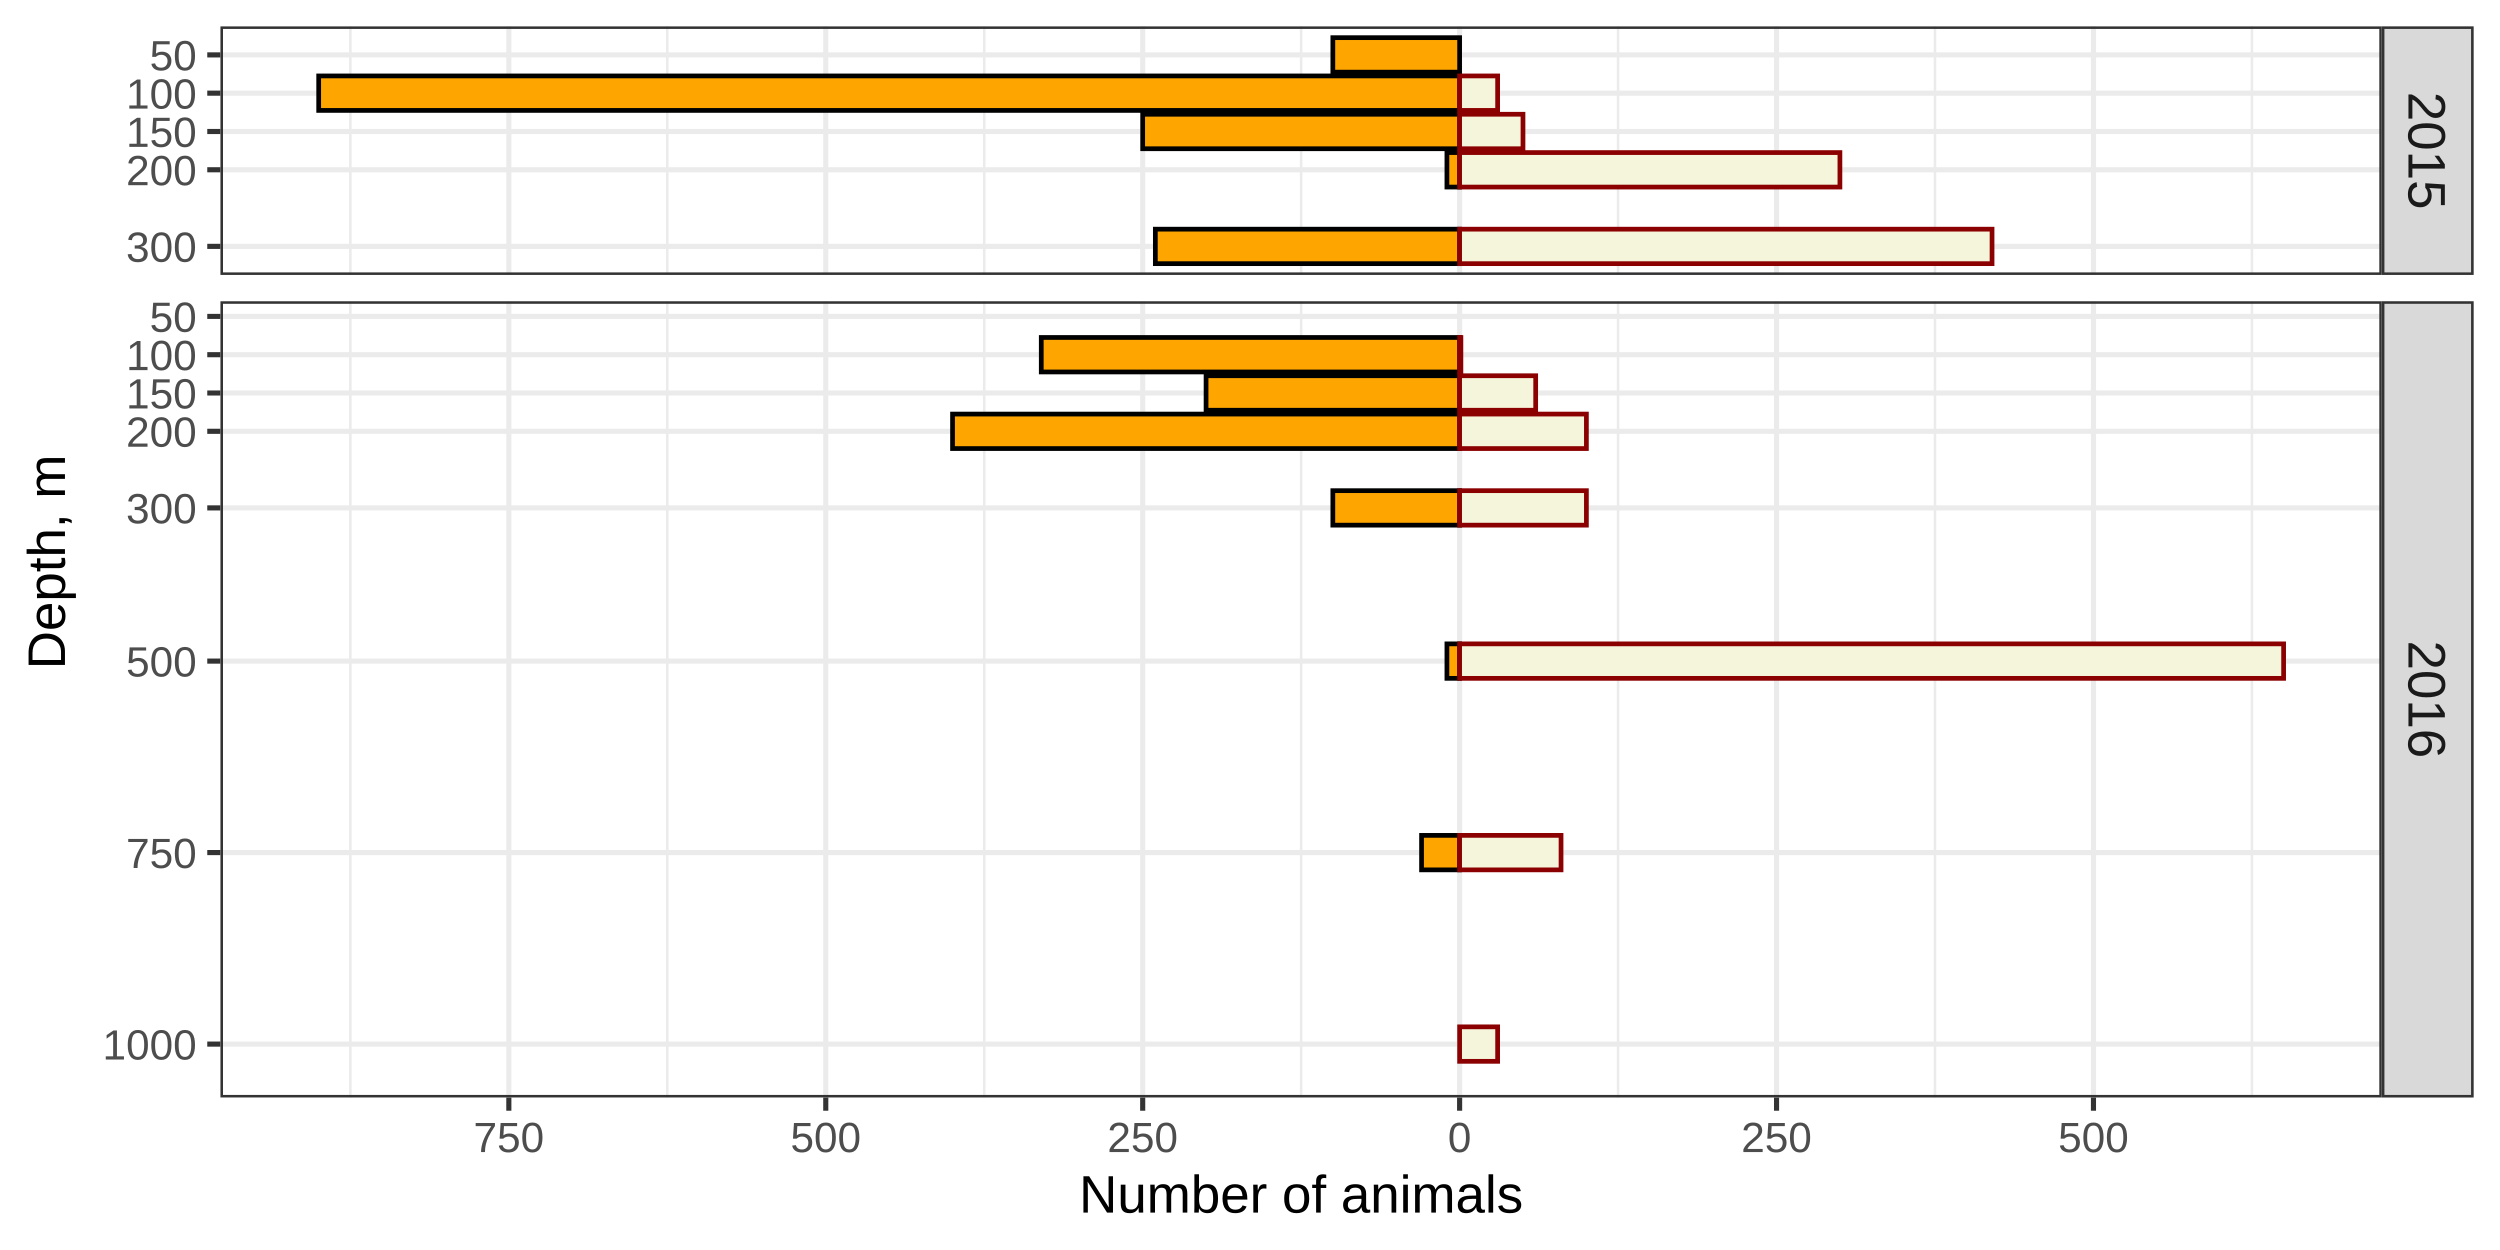
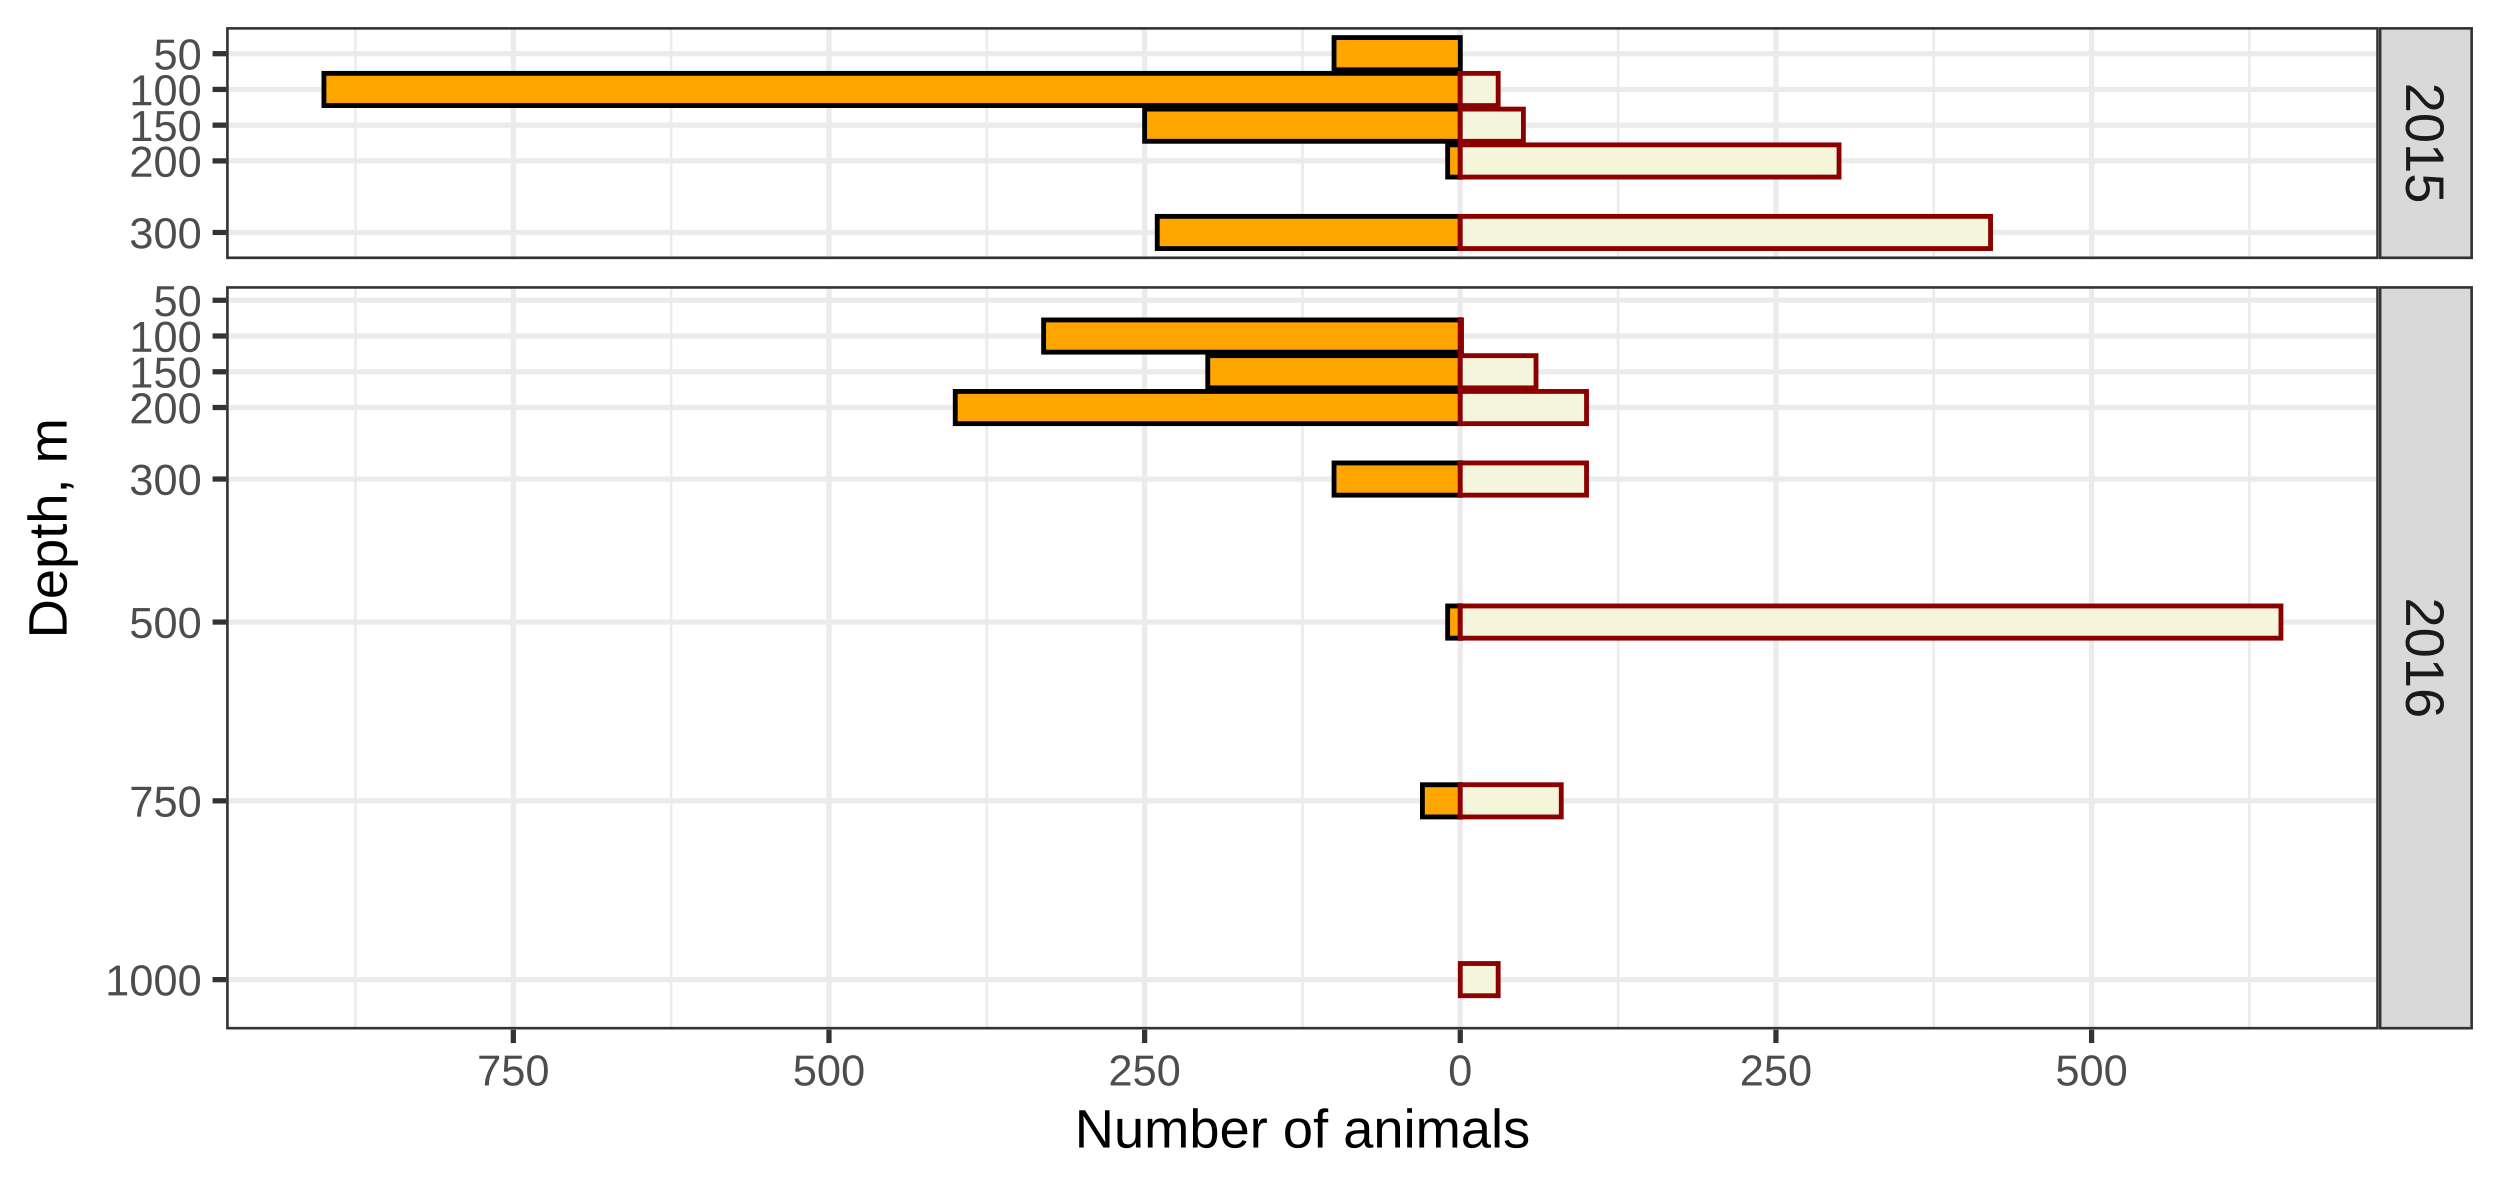
- <svg xmlns="http://www.w3.org/2000/svg" class="svglite" width="566.93pt" height="283.46pt" viewBox="0 0 566.93 283.46">
+ <svg xmlns="http://www.w3.org/2000/svg" class="svglite" width="552.76pt" height="262.20pt" viewBox="0 0 552.76 262.20">
  <defs>
    <style type="text/css">
    .svglite line, .svglite polyline, .svglite polygon, .svglite path, .svglite rect, .svglite circle {
      fill: none;
      stroke: #000000;
      stroke-linecap: round;
      stroke-linejoin: round;
      stroke-miterlimit: 10.00;
    }
    .svglite text {
      white-space: pre;
    }
  </style>
  </defs>
  <rect width="100%" height="100%" style="stroke: none; fill: #FFFFFF;" />
  <defs>
-     <clipPath id="cpMC4wMHw1NjYuOTN8MC4wMHwyODMuNDY=">
-       <rect x="0.00" y="0.00" width="566.93" height="283.46" />
+     <clipPath id="cpMC4wMHw1NTIuNzZ8MC4wMHwyNjIuMjA=">
+       <rect x="0.00" y="0.00" width="552.76" height="262.20" />
    </clipPath>
  </defs>
-   <g clip-path="url(#cpMC4wMHw1NjYuOTN8MC4wMHwyODMuNDY=)">
-     <rect x="-0" y="0.00" width="566.93" height="283.46" style="stroke-width: 1.16; stroke: #FFFFFF; fill: #FFFFFF;" />
+   <g clip-path="url(#cpMC4wMHw1NTIuNzZ8MC4wMHwyNjIuMjA=)">
+     <rect x="0.00" y="0.00" width="552.76" height="262.20" style="stroke-width: 1.16; stroke: #FFFFFF; fill: #FFFFFF;" />
  </g>
  <defs>
-     <clipPath id="cpNDkuOTl8NTQwLjE0fDUuOTh8NjIuMzQ=">
-       <rect x="49.99" y="5.98" width="490.15" height="56.37" />
+     <clipPath id="cpNDkuOTl8NTI1Ljk3fDUuOTh8NTcuMjk=">
+       <rect x="49.99" y="5.98" width="475.98" height="51.31" />
    </clipPath>
  </defs>
-   <g clip-path="url(#cpNDkuOTl8NTQwLjE0fDUuOTh8NjIuMzQ=)">
-     <rect x="49.99" y="5.98" width="490.15" height="56.37" style="stroke-width: 1.16; stroke: none; fill: #FFFFFF;" />
-     <polyline points="79.45,62.34 79.45,5.98 " style="stroke-width: 0.58; stroke: #EBEBEB; stroke-linecap: butt;" />
-     <polyline points="151.32,62.34 151.32,5.98 " style="stroke-width: 0.58; stroke: #EBEBEB; stroke-linecap: butt;" />
-     <polyline points="223.19,62.34 223.19,5.98 " style="stroke-width: 0.58; stroke: #EBEBEB; stroke-linecap: butt;" />
-     <polyline points="295.06,62.34 295.06,5.98 " style="stroke-width: 0.58; stroke: #EBEBEB; stroke-linecap: butt;" />
-     <polyline points="366.93,62.34 366.93,5.98 " style="stroke-width: 0.58; stroke: #EBEBEB; stroke-linecap: butt;" />
-     <polyline points="438.80,62.34 438.80,5.98 " style="stroke-width: 0.58; stroke: #EBEBEB; stroke-linecap: butt;" />
-     <polyline points="510.67,62.34 510.67,5.98 " style="stroke-width: 0.58; stroke: #EBEBEB; stroke-linecap: butt;" />
-     <polyline points="49.99,55.87 540.14,55.87 " style="stroke-width: 1.16; stroke: #EBEBEB; stroke-linecap: butt;" />
-     <polyline points="49.99,38.50 540.14,38.50 " style="stroke-width: 1.16; stroke: #EBEBEB; stroke-linecap: butt;" />
-     <polyline points="49.99,29.82 540.14,29.82 " style="stroke-width: 1.16; stroke: #EBEBEB; stroke-linecap: butt;" />
-     <polyline points="49.99,21.13 540.14,21.13 " style="stroke-width: 1.16; stroke: #EBEBEB; stroke-linecap: butt;" />
-     <polyline points="49.99,12.45 540.14,12.45 " style="stroke-width: 1.16; stroke: #EBEBEB; stroke-linecap: butt;" />
-     <polyline points="115.39,62.34 115.39,5.98 " style="stroke-width: 1.16; stroke: #EBEBEB; stroke-linecap: butt;" />
-     <polyline points="187.26,62.34 187.26,5.98 " style="stroke-width: 1.16; stroke: #EBEBEB; stroke-linecap: butt;" />
-     <polyline points="259.13,62.34 259.13,5.98 " style="stroke-width: 1.16; stroke: #EBEBEB; stroke-linecap: butt;" />
-     <polyline points="331.00,62.34 331.00,5.98 " style="stroke-width: 1.16; stroke: #EBEBEB; stroke-linecap: butt;" />
-     <polyline points="402.87,62.34 402.87,5.98 " style="stroke-width: 1.16; stroke: #EBEBEB; stroke-linecap: butt;" />
-     <polyline points="474.74,62.34 474.74,5.98 " style="stroke-width: 1.16; stroke: #EBEBEB; stroke-linecap: butt;" />
-     <rect x="302.25" y="8.54" width="28.75" height="7.82" style="stroke-width: 1.07; stroke-linecap: square; stroke-linejoin: miter; fill: #FFA500;" />
-     <rect x="72.27" y="17.22" width="258.73" height="7.82" style="stroke-width: 1.07; stroke-linecap: square; stroke-linejoin: miter; fill: #FFA500;" />
-     <rect x="259.13" y="25.91" width="71.87" height="7.82" style="stroke-width: 1.07; stroke-linecap: square; stroke-linejoin: miter; fill: #FFA500;" />
-     <rect x="328.12" y="34.60" width="2.87" height="7.82" style="stroke-width: 1.07; stroke-linecap: square; stroke-linejoin: miter; fill: #FFA500;" />
-     <rect x="262.00" y="51.97" width="69.00" height="7.82" style="stroke-width: 1.07; stroke-linecap: square; stroke-linejoin: miter; fill: #FFA500;" />
-     <rect x="331.00" y="8.54" width="0.00" height="7.82" style="stroke-width: 1.07; stroke: #8B0000; stroke-linecap: square; stroke-linejoin: miter; fill: #F5F5DC;" />
-     <rect x="331.00" y="17.22" width="8.62" height="7.82" style="stroke-width: 1.07; stroke: #8B0000; stroke-linecap: square; stroke-linejoin: miter; fill: #F5F5DC;" />
-     <rect x="331.00" y="25.91" width="14.37" height="7.82" style="stroke-width: 1.07; stroke: #8B0000; stroke-linecap: square; stroke-linejoin: miter; fill: #F5F5DC;" />
-     <rect x="331.00" y="34.60" width="86.24" height="7.82" style="stroke-width: 1.07; stroke: #8B0000; stroke-linecap: square; stroke-linejoin: miter; fill: #F5F5DC;" />
-     <rect x="331.00" y="51.97" width="120.74" height="7.82" style="stroke-width: 1.07; stroke: #8B0000; stroke-linecap: square; stroke-linejoin: miter; fill: #F5F5DC;" />
-     <rect x="49.99" y="5.98" width="490.15" height="56.37" style="stroke-width: 1.16; stroke: #333333;" />
+   <g clip-path="url(#cpNDkuOTl8NTI1Ljk3fDUuOTh8NTcuMjk=)">
+     <rect x="49.99" y="5.98" width="475.98" height="51.31" style="stroke-width: 1.16; stroke: none; fill: #FFFFFF;" />
+     <polyline points="78.60,57.29 78.60,5.98 " style="stroke-width: 0.58; stroke: #EBEBEB; stroke-linecap: butt;" />
+     <polyline points="148.39,57.29 148.39,5.98 " style="stroke-width: 0.58; stroke: #EBEBEB; stroke-linecap: butt;" />
+     <polyline points="218.18,57.29 218.18,5.98 " style="stroke-width: 0.58; stroke: #EBEBEB; stroke-linecap: butt;" />
+     <polyline points="287.98,57.29 287.98,5.98 " style="stroke-width: 0.58; stroke: #EBEBEB; stroke-linecap: butt;" />
+     <polyline points="357.77,57.29 357.77,5.98 " style="stroke-width: 0.58; stroke: #EBEBEB; stroke-linecap: butt;" />
+     <polyline points="427.56,57.29 427.56,5.98 " style="stroke-width: 0.58; stroke: #EBEBEB; stroke-linecap: butt;" />
+     <polyline points="497.35,57.29 497.35,5.98 " style="stroke-width: 0.58; stroke: #EBEBEB; stroke-linecap: butt;" />
+     <polyline points="49.99,51.40 525.97,51.40 " style="stroke-width: 1.16; stroke: #EBEBEB; stroke-linecap: butt;" />
+     <polyline points="49.99,35.58 525.97,35.58 " style="stroke-width: 1.16; stroke: #EBEBEB; stroke-linecap: butt;" />
+     <polyline points="49.99,27.68 525.97,27.68 " style="stroke-width: 1.16; stroke: #EBEBEB; stroke-linecap: butt;" />
+     <polyline points="49.99,19.77 525.97,19.77 " style="stroke-width: 1.16; stroke: #EBEBEB; stroke-linecap: butt;" />
+     <polyline points="49.99,11.87 525.97,11.87 " style="stroke-width: 1.16; stroke: #EBEBEB; stroke-linecap: butt;" />
+     <polyline points="113.50,57.29 113.50,5.98 " style="stroke-width: 1.16; stroke: #EBEBEB; stroke-linecap: butt;" />
+     <polyline points="183.29,57.29 183.29,5.98 " style="stroke-width: 1.16; stroke: #EBEBEB; stroke-linecap: butt;" />
+     <polyline points="253.08,57.29 253.08,5.98 " style="stroke-width: 1.16; stroke: #EBEBEB; stroke-linecap: butt;" />
+     <polyline points="322.87,57.29 322.87,5.98 " style="stroke-width: 1.16; stroke: #EBEBEB; stroke-linecap: butt;" />
+     <polyline points="392.67,57.29 392.67,5.98 " style="stroke-width: 1.16; stroke: #EBEBEB; stroke-linecap: butt;" />
+     <polyline points="462.46,57.29 462.46,5.98 " style="stroke-width: 1.16; stroke: #EBEBEB; stroke-linecap: butt;" />
+     <rect x="294.96" y="8.31" width="27.92" height="7.12" style="stroke-width: 1.07; stroke-linecap: square; stroke-linejoin: miter; fill: #FFA500;" />
+     <rect x="71.62" y="16.22" width="251.25" height="7.12" style="stroke-width: 1.07; stroke-linecap: square; stroke-linejoin: miter; fill: #FFA500;" />
+     <rect x="253.08" y="24.12" width="69.79" height="7.12" style="stroke-width: 1.07; stroke-linecap: square; stroke-linejoin: miter; fill: #FFA500;" />
+     <rect x="320.08" y="32.03" width="2.79" height="7.12" style="stroke-width: 1.07; stroke-linecap: square; stroke-linejoin: miter; fill: #FFA500;" />
+     <rect x="255.87" y="47.84" width="67.00" height="7.12" style="stroke-width: 1.07; stroke-linecap: square; stroke-linejoin: miter; fill: #FFA500;" />
+     <rect x="322.87" y="8.31" width="0.00" height="7.12" style="stroke-width: 1.07; stroke: #8B0000; stroke-linecap: square; stroke-linejoin: miter; fill: #F5F5DC;" />
+     <rect x="322.87" y="16.22" width="8.38" height="7.12" style="stroke-width: 1.07; stroke: #8B0000; stroke-linecap: square; stroke-linejoin: miter; fill: #F5F5DC;" />
+     <rect x="322.87" y="24.12" width="13.96" height="7.12" style="stroke-width: 1.07; stroke: #8B0000; stroke-linecap: square; stroke-linejoin: miter; fill: #F5F5DC;" />
+     <rect x="322.87" y="32.03" width="83.75" height="7.12" style="stroke-width: 1.07; stroke: #8B0000; stroke-linecap: square; stroke-linejoin: miter; fill: #F5F5DC;" />
+     <rect x="322.87" y="47.84" width="117.25" height="7.12" style="stroke-width: 1.07; stroke: #8B0000; stroke-linecap: square; stroke-linejoin: miter; fill: #F5F5DC;" />
+     <rect x="49.99" y="5.98" width="475.98" height="51.31" style="stroke-width: 1.16; stroke: #333333;" />
  </g>
-   <g clip-path="url(#cpMC4wMHw1NjYuOTN8MC4wMHwyODMuNDY=)">
+   <g clip-path="url(#cpMC4wMHw1NTIuNzZ8MC4wMHwyNjIuMjA=)">
</g>
  <defs>
-     <clipPath id="cpNDkuOTl8NTQwLjE0fDY4LjMyfDI0OC44OQ==">
-       <rect x="49.99" y="68.32" width="490.15" height="180.56" />
+     <clipPath id="cpNDkuOTl8NTI1Ljk3fDYzLjI2fDIyNy42Mw==">
+       <rect x="49.99" y="63.26" width="475.98" height="164.36" />
    </clipPath>
  </defs>
-   <g clip-path="url(#cpNDkuOTl8NTQwLjE0fDY4LjMyfDI0OC44OQ==)">
-     <rect x="49.99" y="68.32" width="490.15" height="180.56" style="stroke-width: 1.16; stroke: none; fill: #FFFFFF;" />
-     <polyline points="79.45,248.89 79.45,68.32 " style="stroke-width: 0.58; stroke: #EBEBEB; stroke-linecap: butt;" />
-     <polyline points="151.32,248.89 151.32,68.32 " style="stroke-width: 0.58; stroke: #EBEBEB; stroke-linecap: butt;" />
-     <polyline points="223.19,248.89 223.19,68.32 " style="stroke-width: 0.58; stroke: #EBEBEB; stroke-linecap: butt;" />
-     <polyline points="295.06,248.89 295.06,68.32 " style="stroke-width: 0.58; stroke: #EBEBEB; stroke-linecap: butt;" />
-     <polyline points="366.93,248.89 366.93,68.32 " style="stroke-width: 0.58; stroke: #EBEBEB; stroke-linecap: butt;" />
-     <polyline points="438.80,248.89 438.80,68.32 " style="stroke-width: 0.58; stroke: #EBEBEB; stroke-linecap: butt;" />
-     <polyline points="510.67,248.89 510.67,68.32 " style="stroke-width: 0.58; stroke: #EBEBEB; stroke-linecap: butt;" />
-     <polyline points="49.99,236.77 540.14,236.77 " style="stroke-width: 1.16; stroke: #EBEBEB; stroke-linecap: butt;" />
-     <polyline points="49.99,193.34 540.14,193.34 " style="stroke-width: 1.16; stroke: #EBEBEB; stroke-linecap: butt;" />
-     <polyline points="49.99,149.92 540.14,149.92 " style="stroke-width: 1.16; stroke: #EBEBEB; stroke-linecap: butt;" />
-     <polyline points="49.99,115.18 540.14,115.18 " style="stroke-width: 1.16; stroke: #EBEBEB; stroke-linecap: butt;" />
-     <polyline points="49.99,97.81 540.14,97.81 " style="stroke-width: 1.16; stroke: #EBEBEB; stroke-linecap: butt;" />
-     <polyline points="49.99,89.12 540.14,89.12 " style="stroke-width: 1.16; stroke: #EBEBEB; stroke-linecap: butt;" />
-     <polyline points="49.99,80.44 540.14,80.44 " style="stroke-width: 1.16; stroke: #EBEBEB; stroke-linecap: butt;" />
-     <polyline points="49.99,71.75 540.14,71.75 " style="stroke-width: 1.16; stroke: #EBEBEB; stroke-linecap: butt;" />
-     <polyline points="115.39,248.89 115.39,68.32 " style="stroke-width: 1.16; stroke: #EBEBEB; stroke-linecap: butt;" />
-     <polyline points="187.26,248.89 187.26,68.32 " style="stroke-width: 1.16; stroke: #EBEBEB; stroke-linecap: butt;" />
-     <polyline points="259.13,248.89 259.13,68.32 " style="stroke-width: 1.16; stroke: #EBEBEB; stroke-linecap: butt;" />
-     <polyline points="331.00,248.89 331.00,68.32 " style="stroke-width: 1.16; stroke: #EBEBEB; stroke-linecap: butt;" />
-     <polyline points="402.87,248.89 402.87,68.32 " style="stroke-width: 1.16; stroke: #EBEBEB; stroke-linecap: butt;" />
-     <polyline points="474.74,248.89 474.74,68.32 " style="stroke-width: 1.16; stroke: #EBEBEB; stroke-linecap: butt;" />
-     <rect x="236.13" y="76.53" width="94.87" height="7.82" style="stroke-width: 1.07; stroke-linecap: square; stroke-linejoin: miter; fill: #FFA500;" />
-     <rect x="273.50" y="85.21" width="57.50" height="7.82" style="stroke-width: 1.07; stroke-linecap: square; stroke-linejoin: miter; fill: #FFA500;" />
-     <rect x="216.01" y="93.90" width="114.99" height="7.82" style="stroke-width: 1.07; stroke-linecap: square; stroke-linejoin: miter; fill: #FFA500;" />
-     <rect x="302.25" y="111.27" width="28.75" height="7.82" style="stroke-width: 1.07; stroke-linecap: square; stroke-linejoin: miter; fill: #FFA500;" />
-     <rect x="328.12" y="146.01" width="2.87" height="7.82" style="stroke-width: 1.07; stroke-linecap: square; stroke-linejoin: miter; fill: #FFA500;" />
-     <rect x="322.37" y="189.44" width="8.62" height="7.82" style="stroke-width: 1.07; stroke-linecap: square; stroke-linejoin: miter; fill: #FFA500;" />
-     <rect x="339.62" y="232.86" width="0.00" height="7.82" style="stroke-width: 1.07; stroke-linecap: square; stroke-linejoin: miter; fill: #FFA500;" />
-     <rect x="331.00" y="76.53" width="0.29" height="7.82" style="stroke-width: 1.07; stroke: #8B0000; stroke-linecap: square; stroke-linejoin: miter; fill: #F5F5DC;" />
-     <rect x="331.00" y="85.21" width="17.25" height="7.82" style="stroke-width: 1.07; stroke: #8B0000; stroke-linecap: square; stroke-linejoin: miter; fill: #F5F5DC;" />
-     <rect x="331.00" y="93.90" width="28.75" height="7.82" style="stroke-width: 1.07; stroke: #8B0000; stroke-linecap: square; stroke-linejoin: miter; fill: #F5F5DC;" />
-     <rect x="331.00" y="111.27" width="28.75" height="7.82" style="stroke-width: 1.07; stroke: #8B0000; stroke-linecap: square; stroke-linejoin: miter; fill: #F5F5DC;" />
-     <rect x="331.00" y="146.01" width="186.86" height="7.82" style="stroke-width: 1.07; stroke: #8B0000; stroke-linecap: square; stroke-linejoin: miter; fill: #F5F5DC;" />
-     <rect x="331.00" y="189.44" width="23.00" height="7.82" style="stroke-width: 1.07; stroke: #8B0000; stroke-linecap: square; stroke-linejoin: miter; fill: #F5F5DC;" />
-     <rect x="331.00" y="232.86" width="8.62" height="7.82" style="stroke-width: 1.07; stroke: #8B0000; stroke-linecap: square; stroke-linejoin: miter; fill: #F5F5DC;" />
-     <rect x="49.99" y="68.32" width="490.15" height="180.56" style="stroke-width: 1.16; stroke: #333333;" />
+   <g clip-path="url(#cpNDkuOTl8NTI1Ljk3fDYzLjI2fDIyNy42Mw==)">
+     <rect x="49.99" y="63.26" width="475.98" height="164.36" style="stroke-width: 1.16; stroke: none; fill: #FFFFFF;" />
+     <polyline points="78.60,227.63 78.60,63.26 " style="stroke-width: 0.58; stroke: #EBEBEB; stroke-linecap: butt;" />
+     <polyline points="148.39,227.63 148.39,63.26 " style="stroke-width: 0.58; stroke: #EBEBEB; stroke-linecap: butt;" />
+     <polyline points="218.18,227.63 218.18,63.26 " style="stroke-width: 0.58; stroke: #EBEBEB; stroke-linecap: butt;" />
+     <polyline points="287.98,227.63 287.98,63.26 " style="stroke-width: 0.58; stroke: #EBEBEB; stroke-linecap: butt;" />
+     <polyline points="357.77,227.63 357.77,63.26 " style="stroke-width: 0.58; stroke: #EBEBEB; stroke-linecap: butt;" />
+     <polyline points="427.56,227.63 427.56,63.26 " style="stroke-width: 0.58; stroke: #EBEBEB; stroke-linecap: butt;" />
+     <polyline points="497.35,227.63 497.35,63.26 " style="stroke-width: 0.58; stroke: #EBEBEB; stroke-linecap: butt;" />
+     <polyline points="49.99,216.60 525.97,216.60 " style="stroke-width: 1.16; stroke: #EBEBEB; stroke-linecap: butt;" />
+     <polyline points="49.99,177.07 525.97,177.07 " style="stroke-width: 1.16; stroke: #EBEBEB; stroke-linecap: butt;" />
+     <polyline points="49.99,137.54 525.97,137.54 " style="stroke-width: 1.16; stroke: #EBEBEB; stroke-linecap: butt;" />
+     <polyline points="49.99,105.92 525.97,105.92 " style="stroke-width: 1.16; stroke: #EBEBEB; stroke-linecap: butt;" />
+     <polyline points="49.99,90.10 525.97,90.10 " style="stroke-width: 1.16; stroke: #EBEBEB; stroke-linecap: butt;" />
+     <polyline points="49.99,82.20 525.97,82.20 " style="stroke-width: 1.16; stroke: #EBEBEB; stroke-linecap: butt;" />
+     <polyline points="49.99,74.29 525.97,74.29 " style="stroke-width: 1.16; stroke: #EBEBEB; stroke-linecap: butt;" />
+     <polyline points="49.99,66.39 525.97,66.39 " style="stroke-width: 1.16; stroke: #EBEBEB; stroke-linecap: butt;" />
+     <polyline points="113.50,227.63 113.50,63.26 " style="stroke-width: 1.16; stroke: #EBEBEB; stroke-linecap: butt;" />
+     <polyline points="183.29,227.63 183.29,63.26 " style="stroke-width: 1.16; stroke: #EBEBEB; stroke-linecap: butt;" />
+     <polyline points="253.08,227.63 253.08,63.26 " style="stroke-width: 1.16; stroke: #EBEBEB; stroke-linecap: butt;" />
+     <polyline points="322.87,227.63 322.87,63.26 " style="stroke-width: 1.16; stroke: #EBEBEB; stroke-linecap: butt;" />
+     <polyline points="392.67,227.63 392.67,63.26 " style="stroke-width: 1.16; stroke: #EBEBEB; stroke-linecap: butt;" />
+     <polyline points="462.46,227.63 462.46,63.26 " style="stroke-width: 1.16; stroke: #EBEBEB; stroke-linecap: butt;" />
+     <rect x="230.75" y="70.74" width="92.13" height="7.12" style="stroke-width: 1.07; stroke-linecap: square; stroke-linejoin: miter; fill: #FFA500;" />
+     <rect x="267.04" y="78.64" width="55.83" height="7.12" style="stroke-width: 1.07; stroke-linecap: square; stroke-linejoin: miter; fill: #FFA500;" />
+     <rect x="211.21" y="86.55" width="111.67" height="7.12" style="stroke-width: 1.07; stroke-linecap: square; stroke-linejoin: miter; fill: #FFA500;" />
+     <rect x="294.96" y="102.36" width="27.92" height="7.12" style="stroke-width: 1.07; stroke-linecap: square; stroke-linejoin: miter; fill: #FFA500;" />
+     <rect x="320.08" y="133.98" width="2.79" height="7.12" style="stroke-width: 1.07; stroke-linecap: square; stroke-linejoin: miter; fill: #FFA500;" />
+     <rect x="314.50" y="173.51" width="8.38" height="7.12" style="stroke-width: 1.07; stroke-linecap: square; stroke-linejoin: miter; fill: #FFA500;" />
+     <rect x="331.25" y="213.04" width="0.00" height="7.12" style="stroke-width: 1.07; stroke-linecap: square; stroke-linejoin: miter; fill: #FFA500;" />
+     <rect x="322.87" y="70.74" width="0.28" height="7.12" style="stroke-width: 1.07; stroke: #8B0000; stroke-linecap: square; stroke-linejoin: miter; fill: #F5F5DC;" />
+     <rect x="322.87" y="78.64" width="16.75" height="7.12" style="stroke-width: 1.07; stroke: #8B0000; stroke-linecap: square; stroke-linejoin: miter; fill: #F5F5DC;" />
+     <rect x="322.87" y="86.55" width="27.92" height="7.12" style="stroke-width: 1.07; stroke: #8B0000; stroke-linecap: square; stroke-linejoin: miter; fill: #F5F5DC;" />
+     <rect x="322.87" y="102.36" width="27.92" height="7.12" style="stroke-width: 1.07; stroke: #8B0000; stroke-linecap: square; stroke-linejoin: miter; fill: #F5F5DC;" />
+     <rect x="322.87" y="133.98" width="181.46" height="7.12" style="stroke-width: 1.07; stroke: #8B0000; stroke-linecap: square; stroke-linejoin: miter; fill: #F5F5DC;" />
+     <rect x="322.87" y="173.51" width="22.33" height="7.12" style="stroke-width: 1.07; stroke: #8B0000; stroke-linecap: square; stroke-linejoin: miter; fill: #F5F5DC;" />
+     <rect x="322.87" y="213.04" width="8.38" height="7.12" style="stroke-width: 1.07; stroke: #8B0000; stroke-linecap: square; stroke-linejoin: miter; fill: #F5F5DC;" />
+     <rect x="49.99" y="63.26" width="475.98" height="164.36" style="stroke-width: 1.16; stroke: #333333;" />
  </g>
-   <g clip-path="url(#cpMC4wMHw1NjYuOTN8MC4wMHwyODMuNDY=)">
+   <g clip-path="url(#cpMC4wMHw1NTIuNzZ8MC4wMHwyNjIuMjA=)">
</g>
  <defs>
-     <clipPath id="cpNTQwLjE0fDU2MC45NXw1Ljk4fDYyLjM0">
-       <rect x="540.14" y="5.98" width="20.81" height="56.37" />
+     <clipPath id="cpNTI1Ljk3fDU0Ni43OHw1Ljk4fDU3LjI5">
+       <rect x="525.97" y="5.98" width="20.81" height="51.31" />
    </clipPath>
  </defs>
-   <g clip-path="url(#cpNTQwLjE0fDU2MC45NXw1Ljk4fDYyLjM0)">
-     <rect x="540.14" y="5.98" width="20.81" height="56.37" style="stroke-width: 1.16; stroke: #333333; fill: #D9D9D9;" />
-     <text transform="translate(546.17,34.16) rotate(90)" text-anchor="middle" style="font-size: 12.00px;fill: #1A1A1A; font-family: &quot;Arial&quot;;" textLength="30.56px" lengthAdjust="spacingAndGlyphs">2015</text>
+   <g clip-path="url(#cpNTI1Ljk3fDU0Ni43OHw1Ljk4fDU3LjI5)">
+     <rect x="525.97" y="5.98" width="20.81" height="51.31" style="stroke-width: 1.16; stroke: #333333; fill: #D9D9D9;" />
+     <text transform="translate(532.00,31.63) rotate(90)" text-anchor="middle" style="font-size: 12.00px;fill: #1A1A1A; font-family: &quot;Arial&quot;;" textLength="30.56px" lengthAdjust="spacingAndGlyphs">2015</text>
  </g>
-   <g clip-path="url(#cpMC4wMHw1NjYuOTN8MC4wMHwyODMuNDY=)">
+   <g clip-path="url(#cpMC4wMHw1NTIuNzZ8MC4wMHwyNjIuMjA=)">
</g>
  <defs>
-     <clipPath id="cpNTQwLjE0fDU2MC45NXw2OC4zMnwyNDguODk=">
-       <rect x="540.14" y="68.32" width="20.81" height="180.56" />
+     <clipPath id="cpNTI1Ljk3fDU0Ni43OHw2My4yNnwyMjcuNjM=">
+       <rect x="525.97" y="63.26" width="20.81" height="164.36" />
    </clipPath>
  </defs>
-   <g clip-path="url(#cpNTQwLjE0fDU2MC45NXw2OC4zMnwyNDguODk=)">
-     <rect x="540.14" y="68.32" width="20.81" height="180.56" style="stroke-width: 1.16; stroke: #333333; fill: #D9D9D9;" />
-     <text transform="translate(546.17,158.60) rotate(90)" text-anchor="middle" style="font-size: 12.00px;fill: #1A1A1A; font-family: &quot;Arial&quot;;" textLength="30.56px" lengthAdjust="spacingAndGlyphs">2016</text>
+   <g clip-path="url(#cpNTI1Ljk3fDU0Ni43OHw2My4yNnwyMjcuNjM=)">
+     <rect x="525.97" y="63.26" width="20.81" height="164.36" style="stroke-width: 1.16; stroke: #333333; fill: #D9D9D9;" />
+     <text transform="translate(532.00,145.45) rotate(90)" text-anchor="middle" style="font-size: 12.00px;fill: #1A1A1A; font-family: &quot;Arial&quot;;" textLength="30.56px" lengthAdjust="spacingAndGlyphs">2016</text>
  </g>
-   <g clip-path="url(#cpMC4wMHw1NjYuOTN8MC4wMHwyODMuNDY=)">
-     <polyline points="115.39,251.88 115.39,248.89 " style="stroke-width: 1.16; stroke: #333333; stroke-linecap: butt;" />
-     <polyline points="187.26,251.88 187.26,248.89 " style="stroke-width: 1.16; stroke: #333333; stroke-linecap: butt;" />
-     <polyline points="259.13,251.88 259.13,248.89 " style="stroke-width: 1.16; stroke: #333333; stroke-linecap: butt;" />
-     <polyline points="331.00,251.88 331.00,248.89 " style="stroke-width: 1.16; stroke: #333333; stroke-linecap: butt;" />
-     <polyline points="402.87,251.88 402.87,248.89 " style="stroke-width: 1.16; stroke: #333333; stroke-linecap: butt;" />
-     <polyline points="474.74,251.88 474.74,248.89 " style="stroke-width: 1.16; stroke: #333333; stroke-linecap: butt;" />
-     <text x="115.39" y="261.26" text-anchor="middle" style="font-size: 9.60px;fill: #4D4D4D; font-family: &quot;Arial&quot;;" textLength="18.30px" lengthAdjust="spacingAndGlyphs">750</text>
-     <text x="187.26" y="261.26" text-anchor="middle" style="font-size: 9.60px;fill: #4D4D4D; font-family: &quot;Arial&quot;;" textLength="18.30px" lengthAdjust="spacingAndGlyphs">500</text>
-     <text x="259.13" y="261.26" text-anchor="middle" style="font-size: 9.60px;fill: #4D4D4D; font-family: &quot;Arial&quot;;" textLength="18.30px" lengthAdjust="spacingAndGlyphs">250</text>
-     <text x="331.00" y="261.26" text-anchor="middle" style="font-size: 9.60px;fill: #4D4D4D; font-family: &quot;Arial&quot;;" textLength="6.10px" lengthAdjust="spacingAndGlyphs">0</text>
-     <text x="402.87" y="261.26" text-anchor="middle" style="font-size: 9.60px;fill: #4D4D4D; font-family: &quot;Arial&quot;;" textLength="18.30px" lengthAdjust="spacingAndGlyphs">250</text>
-     <text x="474.74" y="261.26" text-anchor="middle" style="font-size: 9.60px;fill: #4D4D4D; font-family: &quot;Arial&quot;;" textLength="18.30px" lengthAdjust="spacingAndGlyphs">500</text>
-     <text x="44.61" y="59.37" text-anchor="end" style="font-size: 9.60px;fill: #4D4D4D; font-family: &quot;Arial&quot;;" textLength="18.30px" lengthAdjust="spacingAndGlyphs">300</text>
-     <text x="44.61" y="42.00" text-anchor="end" style="font-size: 9.60px;fill: #4D4D4D; font-family: &quot;Arial&quot;;" textLength="18.30px" lengthAdjust="spacingAndGlyphs">200</text>
-     <text x="44.61" y="33.31" text-anchor="end" style="font-size: 9.60px;fill: #4D4D4D; font-family: &quot;Arial&quot;;" textLength="18.30px" lengthAdjust="spacingAndGlyphs">150</text>
-     <text x="44.61" y="24.63" text-anchor="end" style="font-size: 9.60px;fill: #4D4D4D; font-family: &quot;Arial&quot;;" textLength="18.30px" lengthAdjust="spacingAndGlyphs">100</text>
-     <text x="44.61" y="15.94" text-anchor="end" style="font-size: 9.60px;fill: #4D4D4D; font-family: &quot;Arial&quot;;" textLength="12.20px" lengthAdjust="spacingAndGlyphs">50</text>
-     <polyline points="47.00,55.87 49.99,55.87 " style="stroke-width: 1.16; stroke: #333333; stroke-linecap: butt;" />
-     <polyline points="47.00,38.50 49.99,38.50 " style="stroke-width: 1.16; stroke: #333333; stroke-linecap: butt;" />
-     <polyline points="47.00,29.82 49.99,29.82 " style="stroke-width: 1.16; stroke: #333333; stroke-linecap: butt;" />
-     <polyline points="47.00,21.13 49.99,21.13 " style="stroke-width: 1.16; stroke: #333333; stroke-linecap: butt;" />
-     <polyline points="47.00,12.45 49.99,12.45 " style="stroke-width: 1.16; stroke: #333333; stroke-linecap: butt;" />
-     <text x="44.61" y="240.27" text-anchor="end" style="font-size: 9.60px;fill: #4D4D4D; font-family: &quot;Arial&quot;;" textLength="24.39px" lengthAdjust="spacingAndGlyphs">1000</text>
-     <text x="44.61" y="196.84" text-anchor="end" style="font-size: 9.60px;fill: #4D4D4D; font-family: &quot;Arial&quot;;" textLength="18.30px" lengthAdjust="spacingAndGlyphs">750</text>
-     <text x="44.61" y="153.41" text-anchor="end" style="font-size: 9.60px;fill: #4D4D4D; font-family: &quot;Arial&quot;;" textLength="18.30px" lengthAdjust="spacingAndGlyphs">500</text>
-     <text x="44.61" y="118.67" text-anchor="end" style="font-size: 9.60px;fill: #4D4D4D; font-family: &quot;Arial&quot;;" textLength="18.30px" lengthAdjust="spacingAndGlyphs">300</text>
-     <text x="44.61" y="101.30" text-anchor="end" style="font-size: 9.60px;fill: #4D4D4D; font-family: &quot;Arial&quot;;" textLength="18.30px" lengthAdjust="spacingAndGlyphs">200</text>
-     <text x="44.61" y="92.62" text-anchor="end" style="font-size: 9.60px;fill: #4D4D4D; font-family: &quot;Arial&quot;;" textLength="18.30px" lengthAdjust="spacingAndGlyphs">150</text>
-     <text x="44.61" y="83.93" text-anchor="end" style="font-size: 9.60px;fill: #4D4D4D; font-family: &quot;Arial&quot;;" textLength="18.30px" lengthAdjust="spacingAndGlyphs">100</text>
-     <text x="44.61" y="75.25" text-anchor="end" style="font-size: 9.60px;fill: #4D4D4D; font-family: &quot;Arial&quot;;" textLength="12.20px" lengthAdjust="spacingAndGlyphs">50</text>
-     <polyline points="47.00,236.77 49.99,236.77 " style="stroke-width: 1.16; stroke: #333333; stroke-linecap: butt;" />
-     <polyline points="47.00,193.34 49.99,193.34 " style="stroke-width: 1.16; stroke: #333333; stroke-linecap: butt;" />
-     <polyline points="47.00,149.92 49.99,149.92 " style="stroke-width: 1.16; stroke: #333333; stroke-linecap: butt;" />
-     <polyline points="47.00,115.18 49.99,115.18 " style="stroke-width: 1.16; stroke: #333333; stroke-linecap: butt;" />
-     <polyline points="47.00,97.81 49.99,97.81 " style="stroke-width: 1.16; stroke: #333333; stroke-linecap: butt;" />
-     <polyline points="47.00,89.12 49.99,89.12 " style="stroke-width: 1.16; stroke: #333333; stroke-linecap: butt;" />
-     <polyline points="47.00,80.44 49.99,80.44 " style="stroke-width: 1.16; stroke: #333333; stroke-linecap: butt;" />
-     <polyline points="47.00,71.75 49.99,71.75 " style="stroke-width: 1.16; stroke: #333333; stroke-linecap: butt;" />
-     <text x="295.06" y="274.99" text-anchor="middle" style="font-size: 12.00px; font-family: &quot;Arial&quot;;" textLength="114.36px" lengthAdjust="spacingAndGlyphs">Number of animals</text>
-     <text transform="translate(14.73,127.43) rotate(-90)" text-anchor="middle" style="font-size: 12.00px; font-family: &quot;Arial&quot;;" textLength="55.89px" lengthAdjust="spacingAndGlyphs">Depth, m</text>
+   <g clip-path="url(#cpMC4wMHw1NTIuNzZ8MC4wMHwyNjIuMjA=)">
+     <polyline points="113.50,230.62 113.50,227.63 " style="stroke-width: 1.16; stroke: #333333; stroke-linecap: butt;" />
+     <polyline points="183.29,230.62 183.29,227.63 " style="stroke-width: 1.16; stroke: #333333; stroke-linecap: butt;" />
+     <polyline points="253.08,230.62 253.08,227.63 " style="stroke-width: 1.16; stroke: #333333; stroke-linecap: butt;" />
+     <polyline points="322.87,230.62 322.87,227.63 " style="stroke-width: 1.16; stroke: #333333; stroke-linecap: butt;" />
+     <polyline points="392.67,230.62 392.67,227.63 " style="stroke-width: 1.16; stroke: #333333; stroke-linecap: butt;" />
+     <polyline points="462.46,230.62 462.46,227.63 " style="stroke-width: 1.16; stroke: #333333; stroke-linecap: butt;" />
+     <text x="113.50" y="240.00" text-anchor="middle" style="font-size: 9.60px;fill: #4D4D4D; font-family: &quot;Arial&quot;;" textLength="18.30px" lengthAdjust="spacingAndGlyphs">750</text>
+     <text x="183.29" y="240.00" text-anchor="middle" style="font-size: 9.60px;fill: #4D4D4D; font-family: &quot;Arial&quot;;" textLength="18.30px" lengthAdjust="spacingAndGlyphs">500</text>
+     <text x="253.08" y="240.00" text-anchor="middle" style="font-size: 9.60px;fill: #4D4D4D; font-family: &quot;Arial&quot;;" textLength="18.30px" lengthAdjust="spacingAndGlyphs">250</text>
+     <text x="322.87" y="240.00" text-anchor="middle" style="font-size: 9.60px;fill: #4D4D4D; font-family: &quot;Arial&quot;;" textLength="6.10px" lengthAdjust="spacingAndGlyphs">0</text>
+     <text x="392.67" y="240.00" text-anchor="middle" style="font-size: 9.60px;fill: #4D4D4D; font-family: &quot;Arial&quot;;" textLength="18.30px" lengthAdjust="spacingAndGlyphs">250</text>
+     <text x="462.46" y="240.00" text-anchor="middle" style="font-size: 9.60px;fill: #4D4D4D; font-family: &quot;Arial&quot;;" textLength="18.30px" lengthAdjust="spacingAndGlyphs">500</text>
+     <text x="44.61" y="54.89" text-anchor="end" style="font-size: 9.60px;fill: #4D4D4D; font-family: &quot;Arial&quot;;" textLength="18.30px" lengthAdjust="spacingAndGlyphs">300</text>
+     <text x="44.61" y="39.08" text-anchor="end" style="font-size: 9.60px;fill: #4D4D4D; font-family: &quot;Arial&quot;;" textLength="18.30px" lengthAdjust="spacingAndGlyphs">200</text>
+     <text x="44.61" y="31.17" text-anchor="end" style="font-size: 9.60px;fill: #4D4D4D; font-family: &quot;Arial&quot;;" textLength="18.30px" lengthAdjust="spacingAndGlyphs">150</text>
+     <text x="44.61" y="23.27" text-anchor="end" style="font-size: 9.60px;fill: #4D4D4D; font-family: &quot;Arial&quot;;" textLength="18.30px" lengthAdjust="spacingAndGlyphs">100</text>
+     <text x="44.61" y="15.36" text-anchor="end" style="font-size: 9.60px;fill: #4D4D4D; font-family: &quot;Arial&quot;;" textLength="12.20px" lengthAdjust="spacingAndGlyphs">50</text>
+     <polyline points="47.00,51.40 49.99,51.40 " style="stroke-width: 1.16; stroke: #333333; stroke-linecap: butt;" />
+     <polyline points="47.00,35.58 49.99,35.58 " style="stroke-width: 1.16; stroke: #333333; stroke-linecap: butt;" />
+     <polyline points="47.00,27.68 49.99,27.68 " style="stroke-width: 1.16; stroke: #333333; stroke-linecap: butt;" />
+     <polyline points="47.00,19.77 49.99,19.77 " style="stroke-width: 1.16; stroke: #333333; stroke-linecap: butt;" />
+     <polyline points="47.00,11.87 49.99,11.87 " style="stroke-width: 1.16; stroke: #333333; stroke-linecap: butt;" />
+     <text x="44.61" y="220.09" text-anchor="end" style="font-size: 9.60px;fill: #4D4D4D; font-family: &quot;Arial&quot;;" textLength="24.39px" lengthAdjust="spacingAndGlyphs">1000</text>
+     <text x="44.61" y="180.56" text-anchor="end" style="font-size: 9.60px;fill: #4D4D4D; font-family: &quot;Arial&quot;;" textLength="18.30px" lengthAdjust="spacingAndGlyphs">750</text>
+     <text x="44.61" y="141.04" text-anchor="end" style="font-size: 9.60px;fill: #4D4D4D; font-family: &quot;Arial&quot;;" textLength="18.30px" lengthAdjust="spacingAndGlyphs">500</text>
+     <text x="44.61" y="109.41" text-anchor="end" style="font-size: 9.60px;fill: #4D4D4D; font-family: &quot;Arial&quot;;" textLength="18.30px" lengthAdjust="spacingAndGlyphs">300</text>
+     <text x="44.61" y="93.60" text-anchor="end" style="font-size: 9.60px;fill: #4D4D4D; font-family: &quot;Arial&quot;;" textLength="18.30px" lengthAdjust="spacingAndGlyphs">200</text>
+     <text x="44.61" y="85.69" text-anchor="end" style="font-size: 9.60px;fill: #4D4D4D; font-family: &quot;Arial&quot;;" textLength="18.30px" lengthAdjust="spacingAndGlyphs">150</text>
+     <text x="44.61" y="77.79" text-anchor="end" style="font-size: 9.60px;fill: #4D4D4D; font-family: &quot;Arial&quot;;" textLength="18.30px" lengthAdjust="spacingAndGlyphs">100</text>
+     <text x="44.61" y="69.88" text-anchor="end" style="font-size: 9.60px;fill: #4D4D4D; font-family: &quot;Arial&quot;;" textLength="12.20px" lengthAdjust="spacingAndGlyphs">50</text>
+     <polyline points="47.00,216.60 49.99,216.60 " style="stroke-width: 1.16; stroke: #333333; stroke-linecap: butt;" />
+     <polyline points="47.00,177.07 49.99,177.07 " style="stroke-width: 1.16; stroke: #333333; stroke-linecap: butt;" />
+     <polyline points="47.00,137.54 49.99,137.54 " style="stroke-width: 1.16; stroke: #333333; stroke-linecap: butt;" />
+     <polyline points="47.00,105.92 49.99,105.92 " style="stroke-width: 1.16; stroke: #333333; stroke-linecap: butt;" />
+     <polyline points="47.00,90.10 49.99,90.10 " style="stroke-width: 1.16; stroke: #333333; stroke-linecap: butt;" />
+     <polyline points="47.00,82.20 49.99,82.20 " style="stroke-width: 1.16; stroke: #333333; stroke-linecap: butt;" />
+     <polyline points="47.00,74.29 49.99,74.29 " style="stroke-width: 1.16; stroke: #333333; stroke-linecap: butt;" />
+     <polyline points="47.00,66.39 49.99,66.39 " style="stroke-width: 1.16; stroke: #333333; stroke-linecap: butt;" />
+     <text x="287.98" y="253.73" text-anchor="middle" style="font-size: 12.00px; font-family: &quot;Arial&quot;;" textLength="114.36px" lengthAdjust="spacingAndGlyphs">Number of animals</text>
+     <text transform="translate(14.73,116.80) rotate(-90)" text-anchor="middle" style="font-size: 12.00px; font-family: &quot;Arial&quot;;" textLength="55.89px" lengthAdjust="spacingAndGlyphs">Depth, m</text>
  </g>
</svg>
